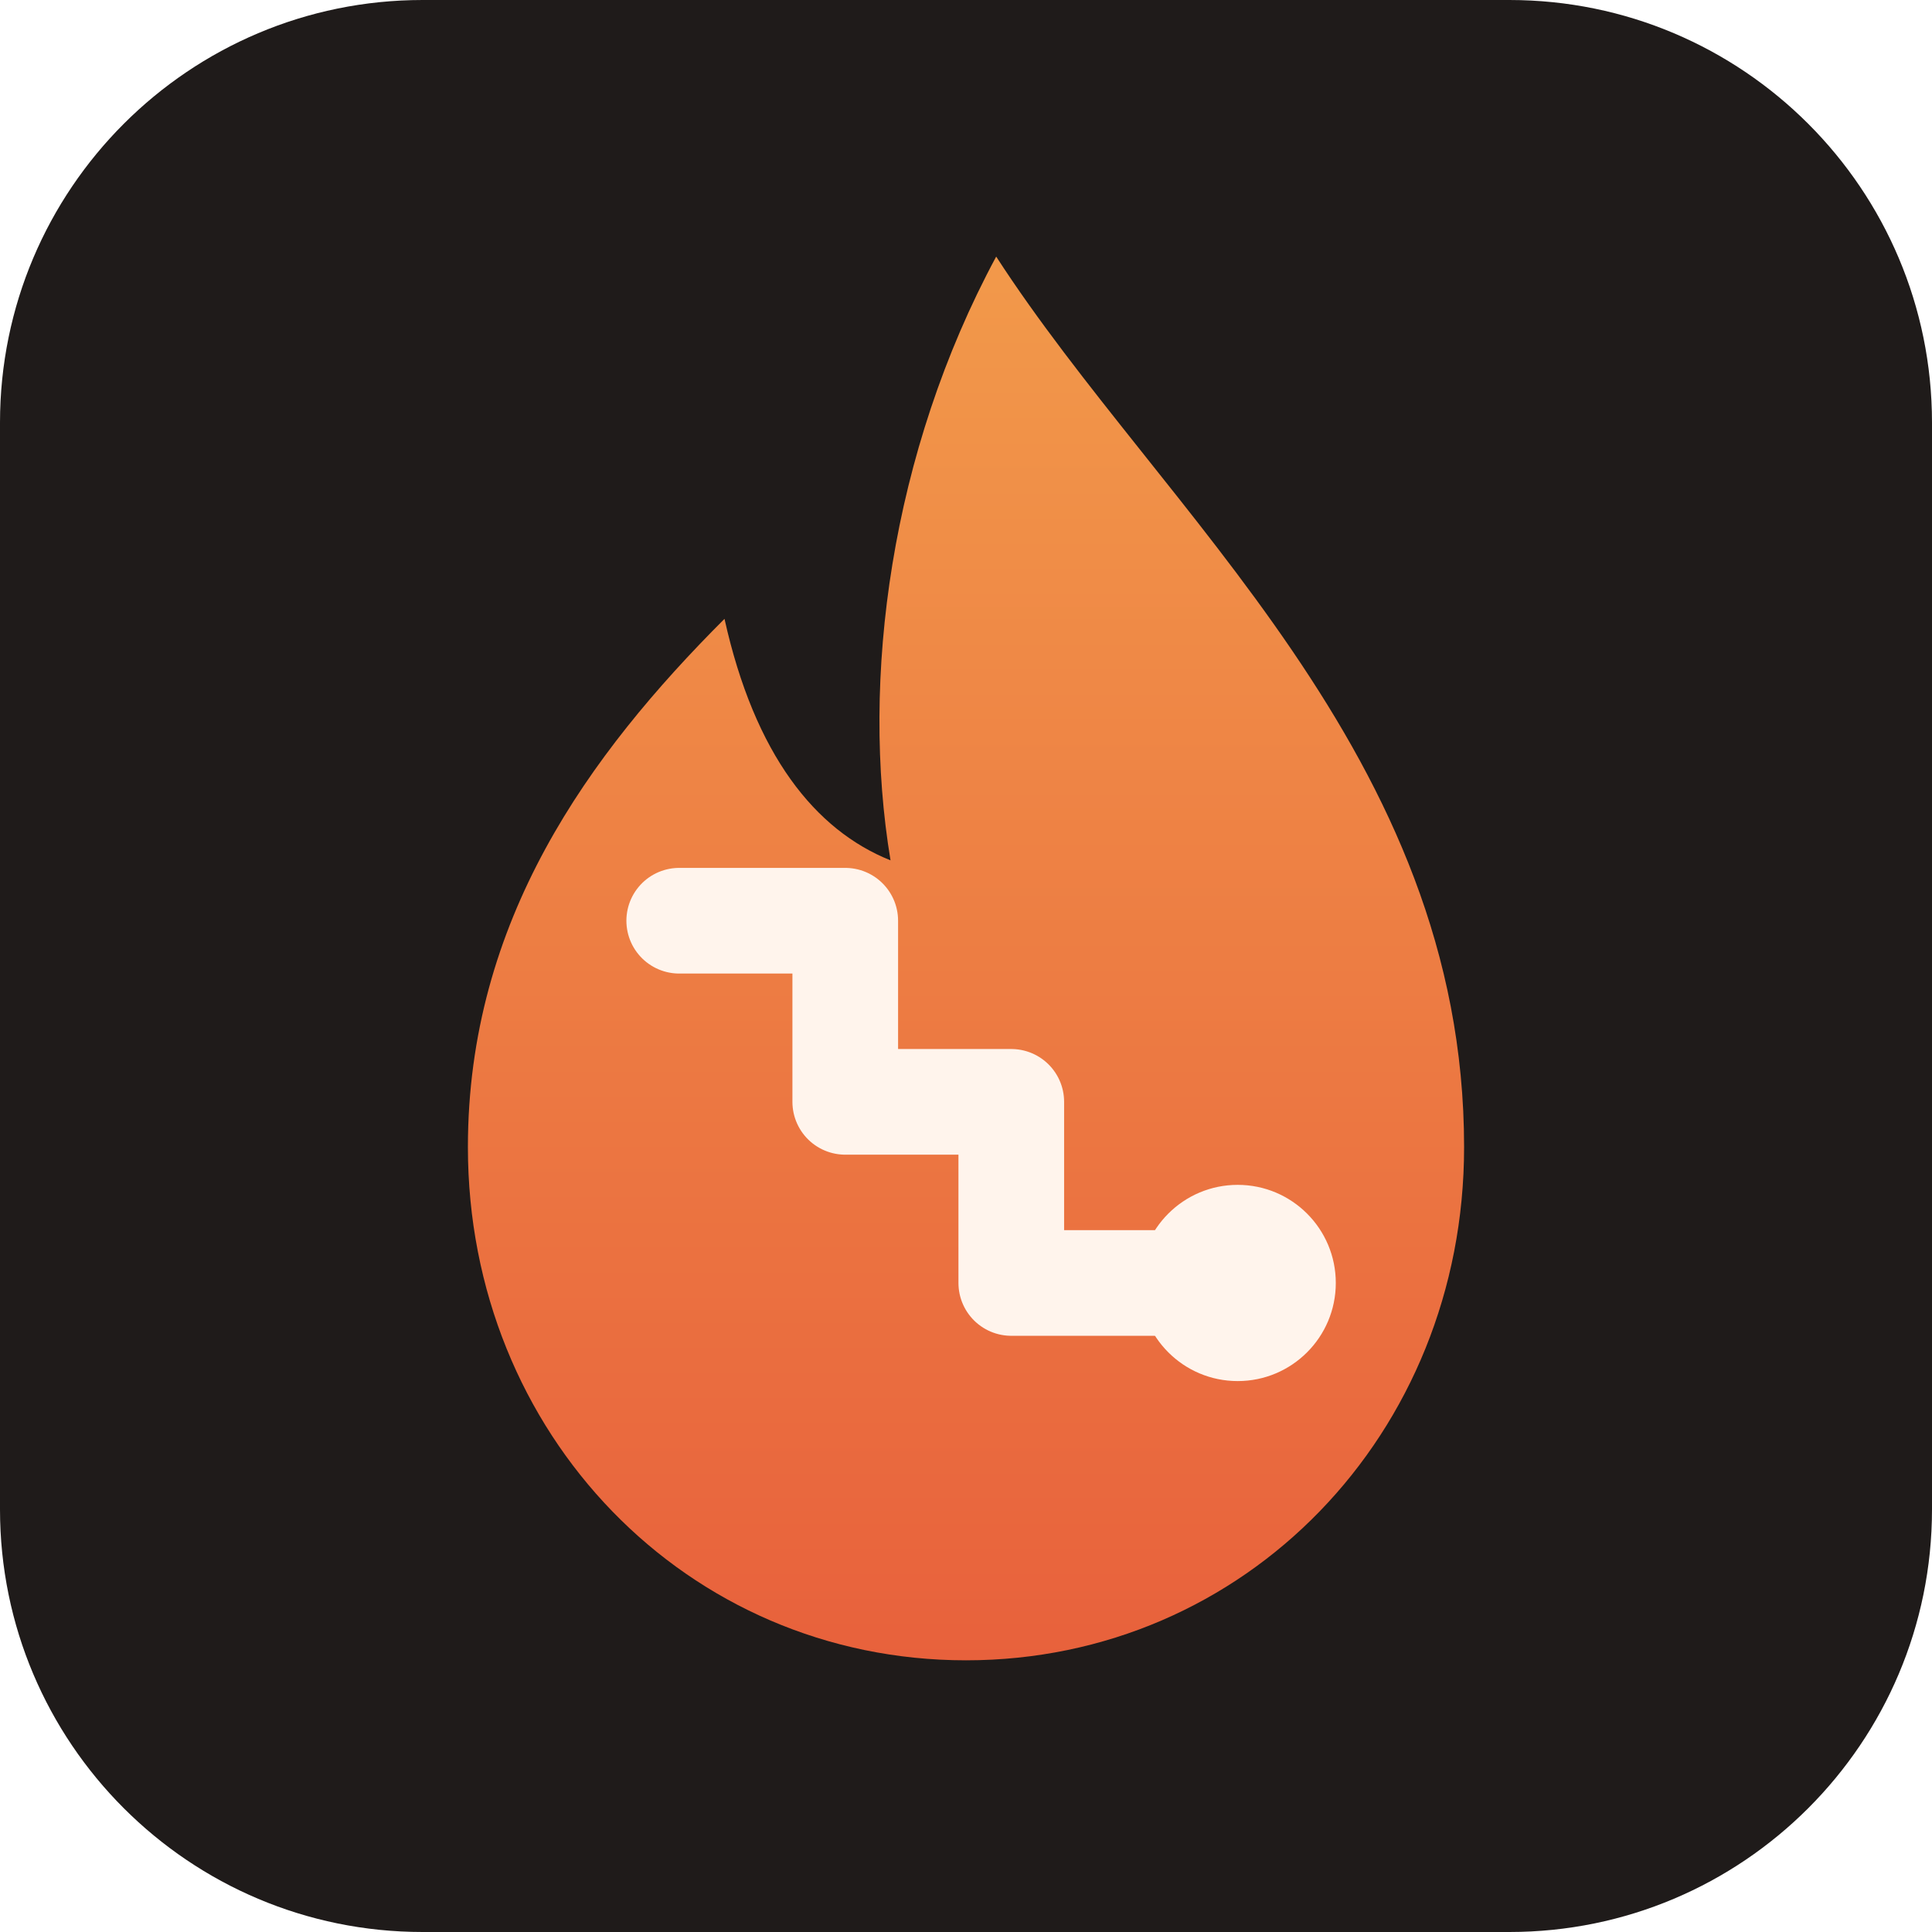
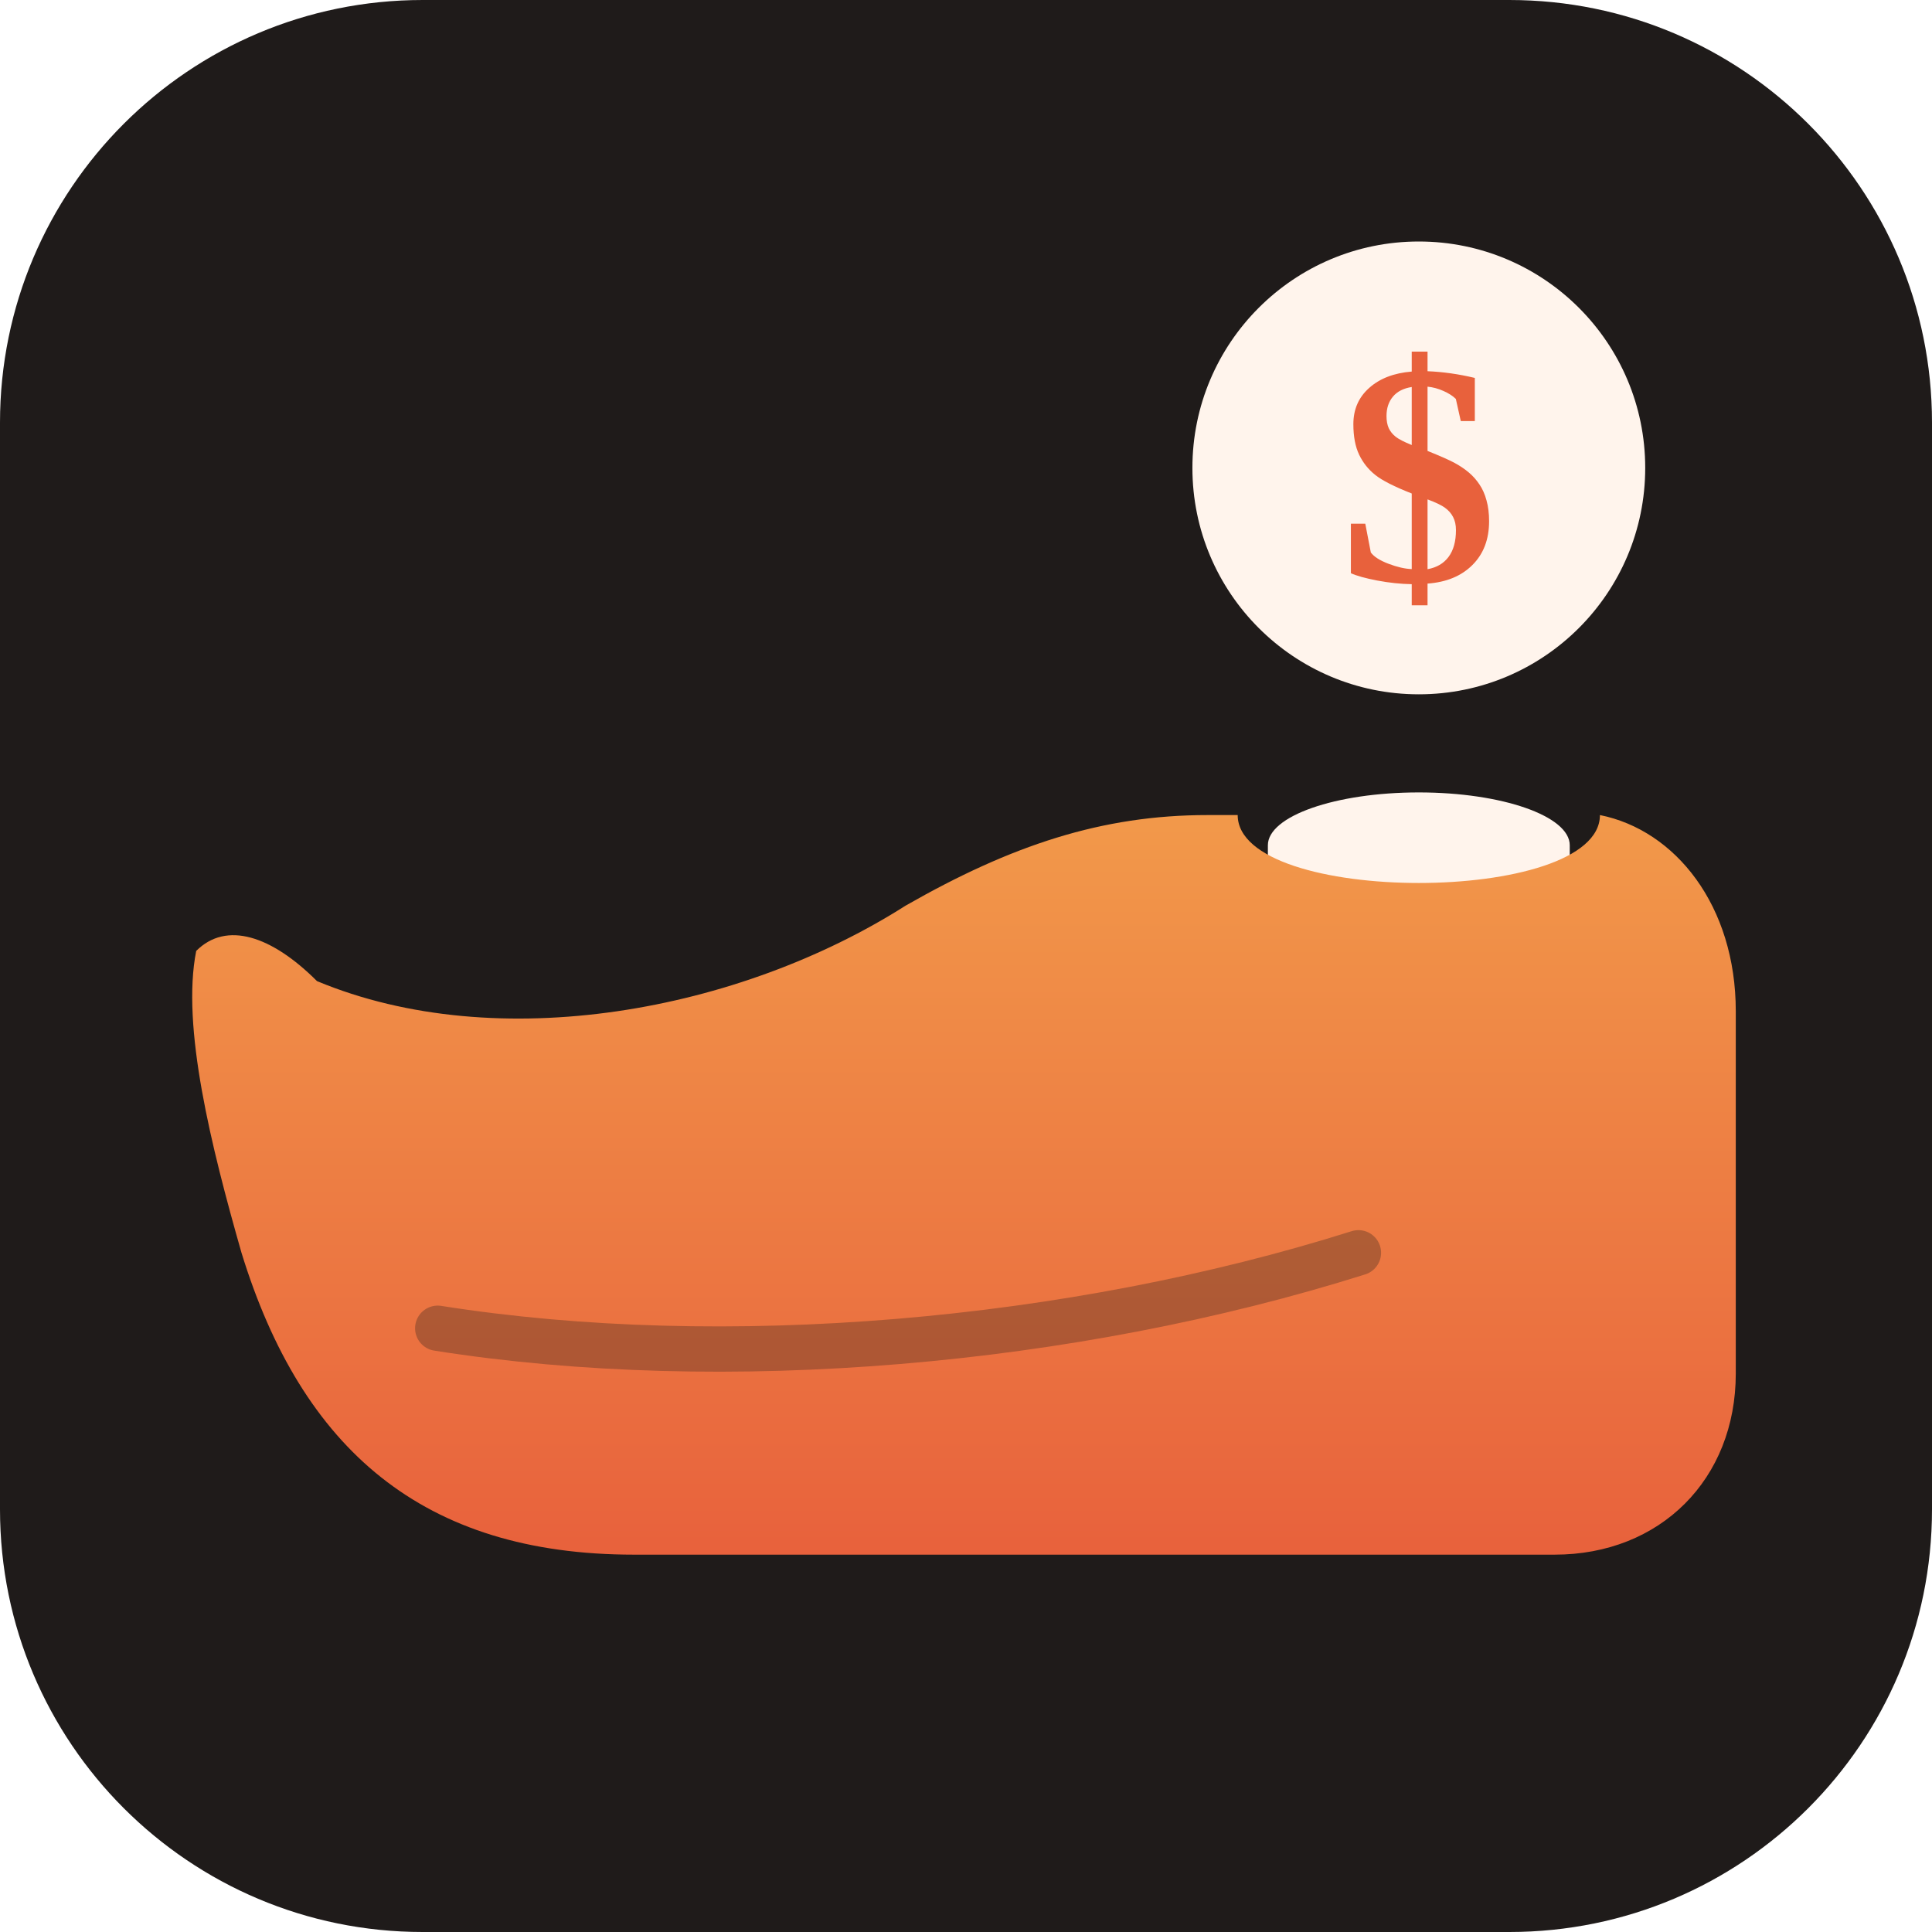
<svg xmlns="http://www.w3.org/2000/svg" viewBox="0 0 256 256" width="256" height="256">
  <defs>
-     <linearGradient id="flame" x1="0" y1="1" x2="0" y2="0">
+     <linearGradient id="wood" x1="0" y1="1" x2="0" y2="0">
      <stop offset="0" stop-color="#E8613C" />
      <stop offset="1" stop-color="#F2994A" />
    </linearGradient>
  </defs>
  <rect width="256" height="256" rx="56" fill="#1F1B1A" />
-   <path fill="url(#flame)" d="M132 34C154 68 194 100 194 152C194 190 165 220 128 220C91 220 62 190 62 152C62 122 78 100 96 82C100 100 108 110 118 114C114 90 118 60 132 34Z" />
-   <path fill="none" stroke="#FFF4EC" stroke-width="14" stroke-linecap="round" stroke-linejoin="round" d="M90 122H112V146H134V170H156" />
-   <circle cx="164" cy="170" r="13" fill="#FFF4EC" />
+   <circle cx="188" cy="62" r="30" fill="#FFF4EC" />
+   <text x="188" y="77" text-anchor="middle" font-family="Georgia, 'Times New Roman', serif" font-weight="700" font-size="42" fill="#E8613C">$</text>
+   <path fill="#FFF4EC" d="M168 112A20 7 0 0 1 208 112V118H168Z" />
+   <path fill="url(#wood)" d="M26 126C30 122 36 124 42 130C66 140 98 134 120 120C134 112 146 108 160 108H164C164 120 212 120 212 108C222 110 230 120 230 134V182C230 196 220 206 206 206H84C56 206 40 192 32 166C28 152 24 136 26 126Z" />
+   <path fill="none" stroke="#1F1B1A" stroke-opacity="0.3" stroke-width="6" stroke-linecap="round" d="M58 176C96 182 142 178 180 166" />
</svg>
